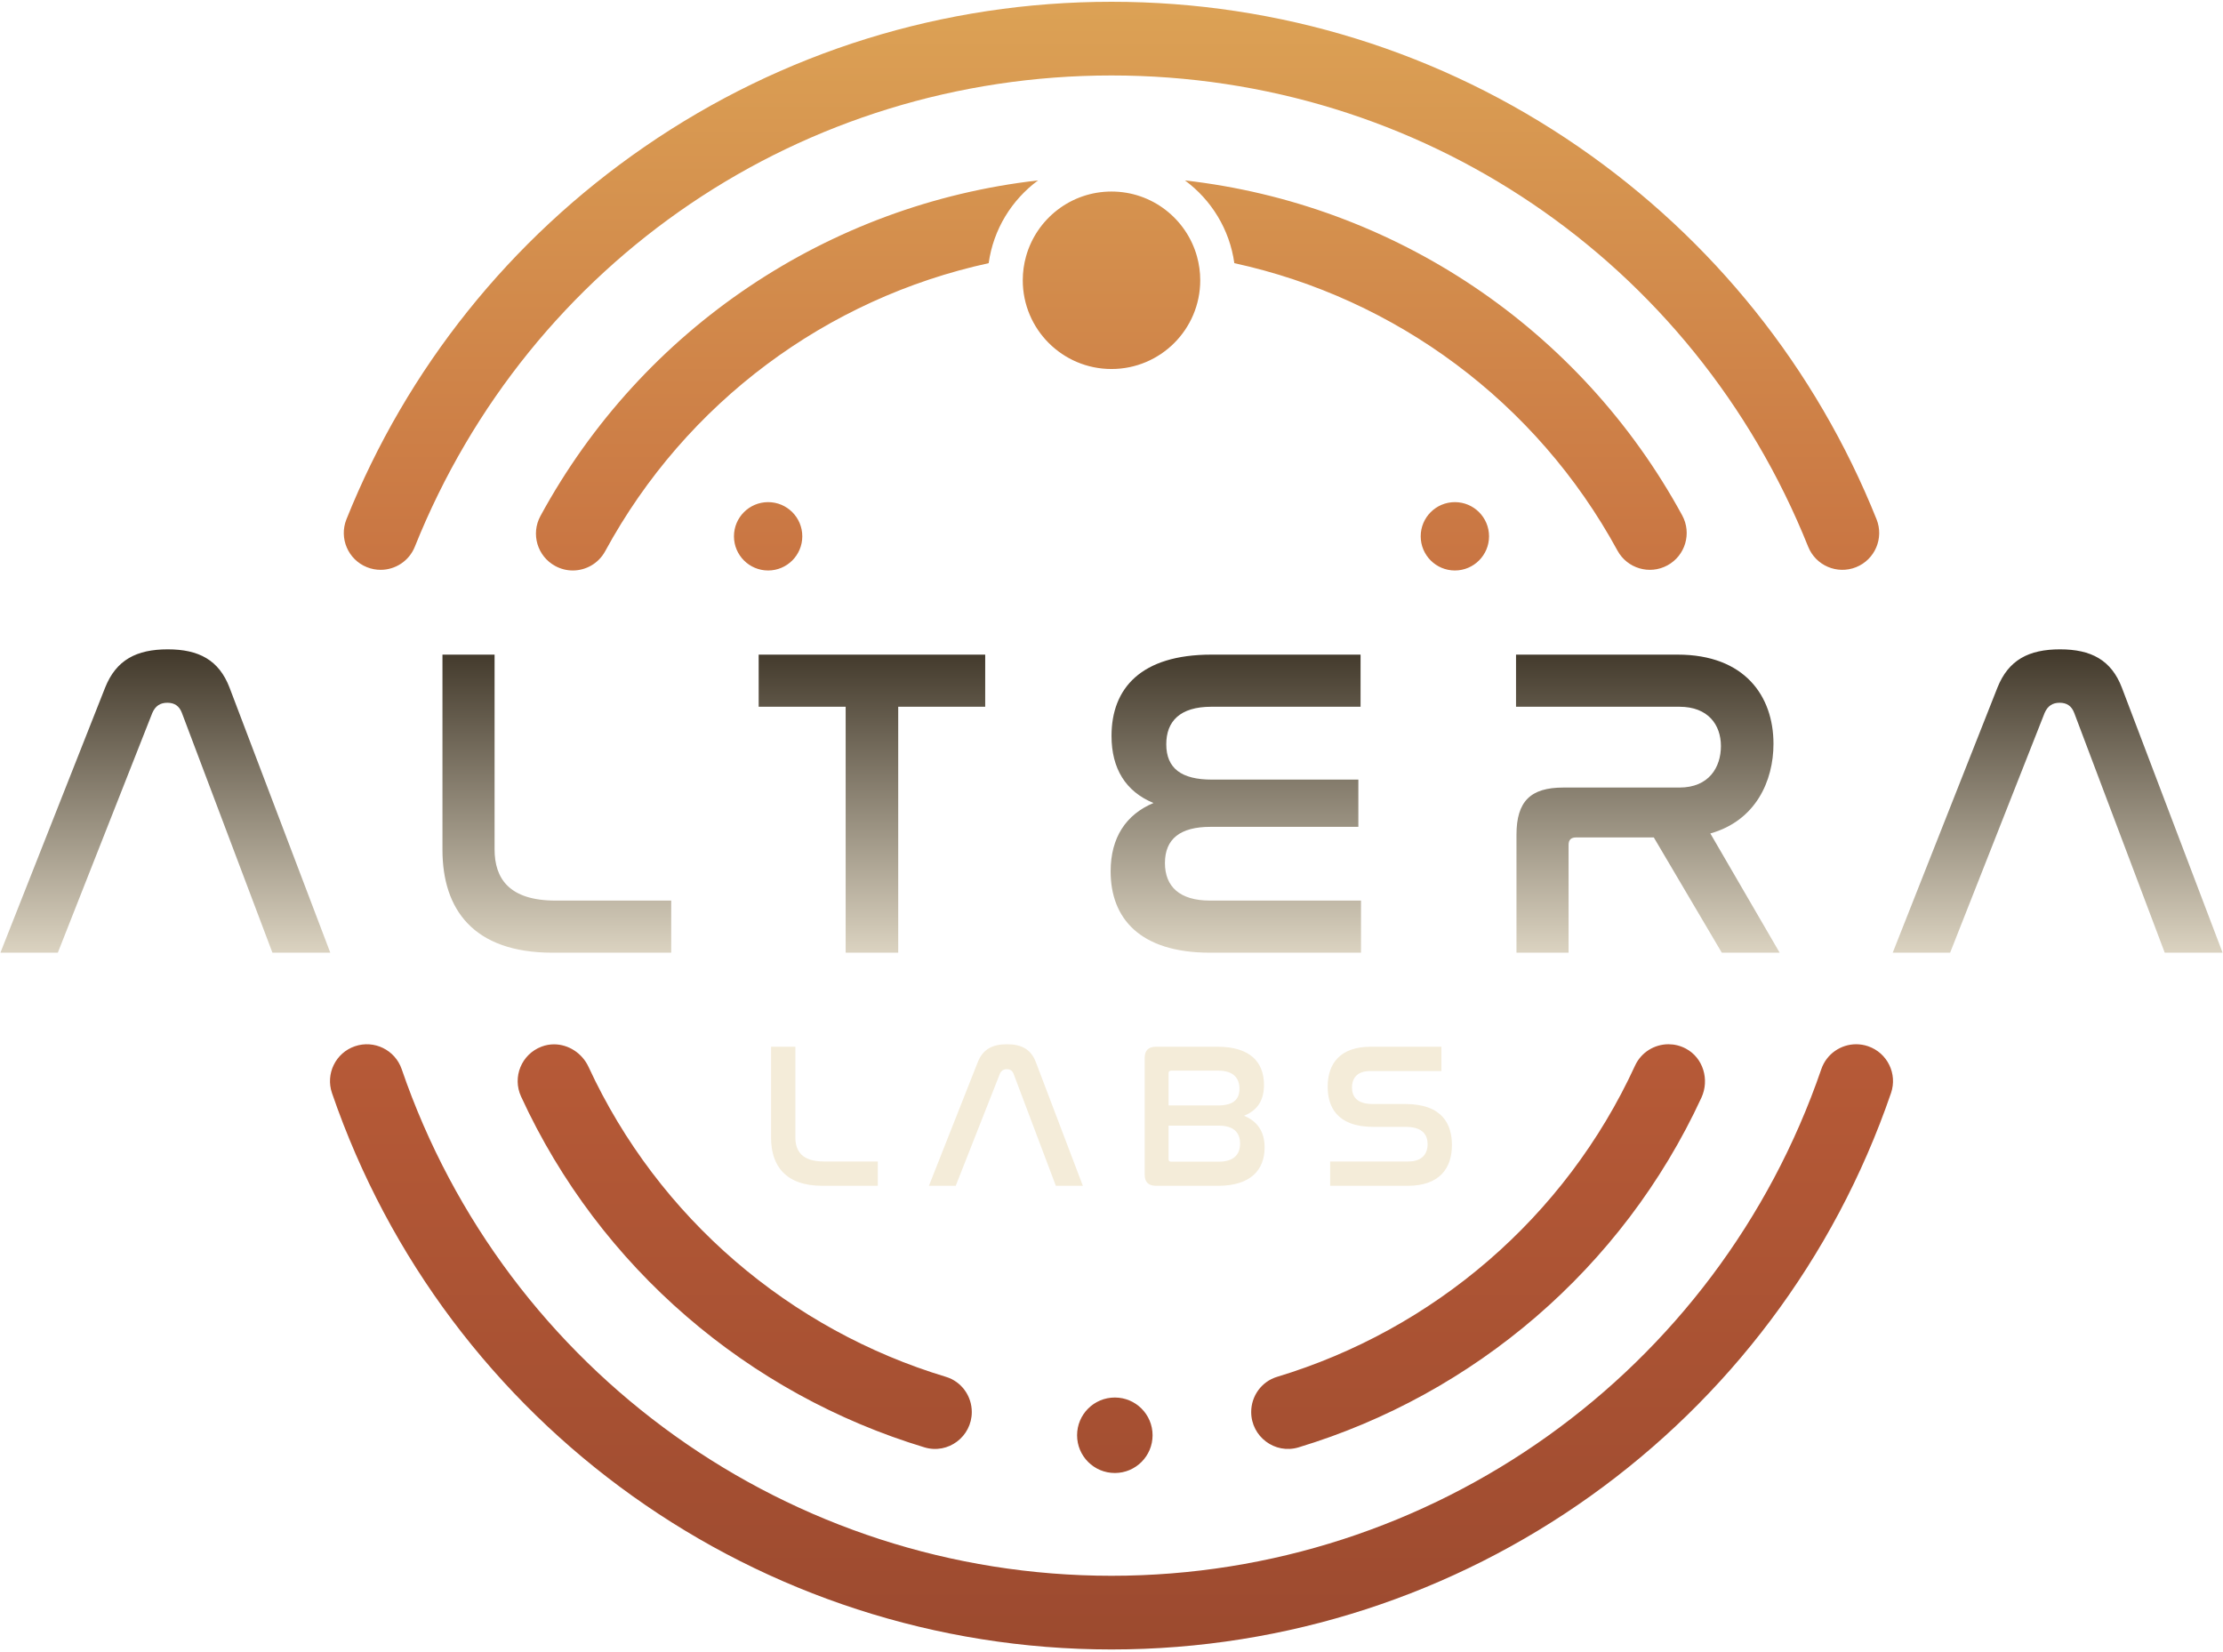
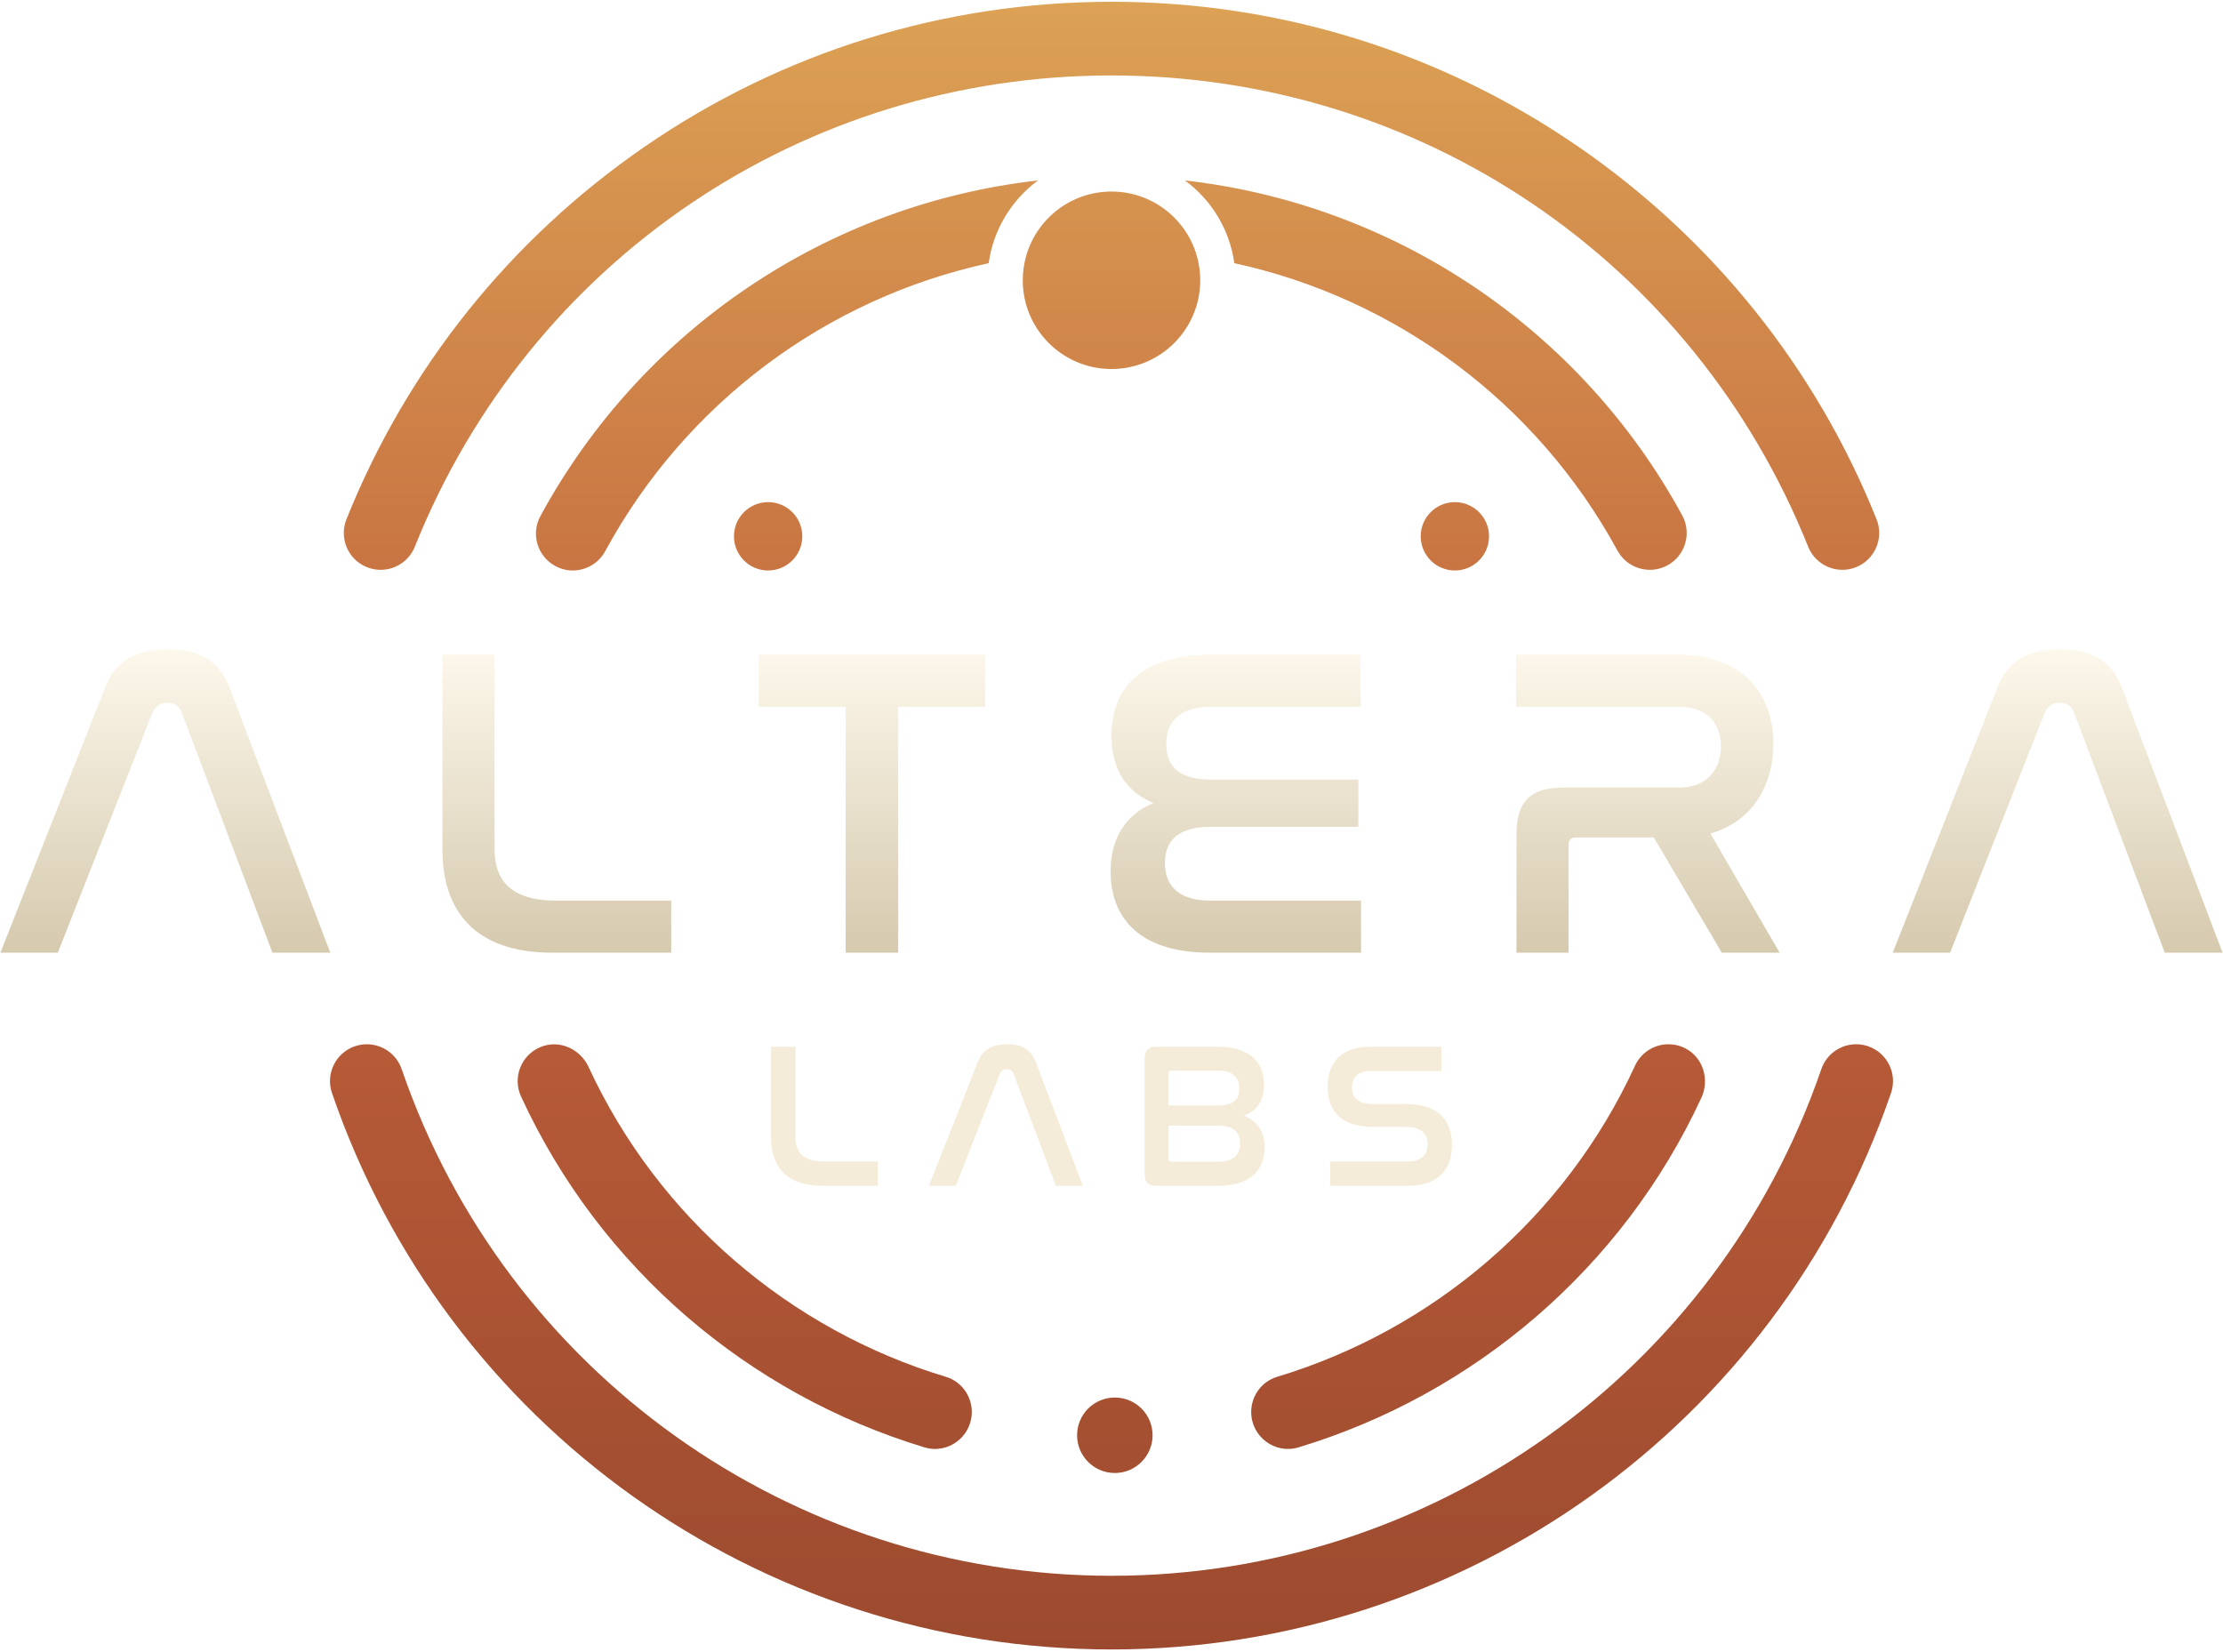
<svg xmlns="http://www.w3.org/2000/svg" width="630" height="468" viewBox="185 266 630 468" shape-rendering="geometricPrecision">
  <defs>
    <clipPath id="clip-text">
      <path clip-rule="nonzero" d="M 751.059 460.926 L 721.398 536.016 L 737.668 536.016 L 764.449 468.059 C 765.324 466.059 766.703 465.18 768.703 465.18 C 770.707 465.18 772.082 466.059 772.836 468.059 L 798.488 536.016 L 814.883 536.016 L 786.352 460.926 C 783.348 453.043 777.59 450.039 768.828 450.039 C 759.945 450.039 754.188 453.043 751.059 460.926 M 214.777 460.926 L 185.117 536.016 L 201.387 536.016 L 228.168 468.059 C 229.043 466.059 230.422 465.18 232.422 465.18 C 234.426 465.18 235.801 466.059 236.551 468.059 L 262.207 536.016 L 278.602 536.016 L 250.066 460.926 C 247.062 453.043 241.309 450.039 232.547 450.039 C 223.66 450.039 217.906 453.043 214.777 460.926 M 614.645 451.539 L 614.645 466.309 L 660.949 466.309 C 669.082 466.309 672.711 471.438 672.711 477.445 C 672.711 483.453 669.332 489.211 660.949 489.211 L 628.035 489.211 C 618.773 489.211 614.77 493.09 614.77 502.602 L 614.77 536.016 L 629.535 536.016 L 629.535 505.48 C 629.535 503.977 630.289 503.352 631.664 503.352 L 653.691 503.352 L 672.961 536.016 L 689.355 536.016 L 669.711 502.223 C 682.598 498.598 687.605 487.332 687.605 476.82 C 687.605 463.305 679.469 451.539 660.449 451.539 Z M 528.289 451.539 C 508.391 451.539 500.004 461.051 500.004 474.566 C 500.004 483.828 504.008 490.336 511.895 493.59 C 504.137 496.844 499.754 503.352 499.754 512.988 C 499.754 526.129 507.891 536.016 527.91 536.016 L 570.711 536.016 L 570.711 521.246 L 527.91 521.246 C 519.277 521.246 515.145 517.242 515.145 510.609 C 515.145 503.727 519.527 500.348 528.035 500.348 L 569.961 500.348 L 569.961 486.957 L 528.41 486.957 C 519.902 486.957 515.523 483.828 515.523 476.945 C 515.523 470.438 519.402 466.309 528.289 466.309 L 570.586 466.309 L 570.586 451.539 Z M 400.008 451.539 L 400.008 466.309 L 424.66 466.309 L 424.66 536.016 L 439.555 536.016 L 439.555 466.309 L 464.207 466.309 L 464.207 451.539 Z M 310.395 451.539 L 310.395 506.855 C 310.395 523.75 319.156 536.016 341.559 536.016 L 375.223 536.016 L 375.223 521.246 L 342.434 521.246 C 329.168 521.246 325.164 514.863 325.164 506.73 L 325.164 451.539 Z M 310.395 451.539 " />
    </clipPath>
    <clipPath id="clip-orbits">
      <path clip-rule="nonzero" d="M 367.648 307.609 C 329.543 333.871 300.336 370.375 283.184 413.176 C 281.035 418.531 283.637 424.609 288.988 426.754 C 290.266 427.266 291.578 427.504 292.871 427.504 C 297.012 427.504 300.934 425.023 302.566 420.945 C 335.086 339.812 412.582 287.387 500 287.387 C 587.418 287.387 664.914 339.812 697.434 420.945 C 699.578 426.297 705.656 428.898 711.012 426.754 C 716.363 424.609 718.961 418.527 716.816 413.176 C 699.664 370.375 670.453 333.871 632.352 307.609 C 593.328 280.719 547.562 266.504 500 266.504 C 452.438 266.504 406.672 280.719 367.648 307.609 M 338.156 412.258 C 335.402 417.324 337.281 423.664 342.348 426.414 C 343.934 427.277 345.641 427.688 347.324 427.688 C 351.027 427.688 354.613 425.711 356.508 422.227 C 379.461 379.969 419.387 350.574 465.191 340.586 C 466.523 330.996 471.73 322.629 479.184 317.133 C 419.902 323.859 367.086 359.008 338.156 412.258 M 534.809 340.586 C 580.547 350.562 620.434 379.898 643.398 422.059 C 646.16 427.121 652.504 428.992 657.566 426.23 C 662.629 423.473 664.496 417.133 661.738 412.066 C 632.793 358.934 580.016 323.855 520.816 317.137 C 528.27 322.633 533.48 330.996 534.809 340.586 M 475.785 338.641 C 475.18 340.805 474.852 343.078 474.852 345.434 C 474.852 359.324 486.109 370.586 500 370.586 C 513.891 370.586 525.148 359.324 525.148 345.434 C 525.148 343.078 524.82 340.805 524.215 338.641 C 521.25 328.055 511.535 320.285 500 320.285 C 488.465 320.285 478.75 328.051 475.785 338.641 M 587.629 418 C 587.629 423.348 591.965 427.688 597.312 427.688 C 602.66 427.688 606.996 423.348 606.996 418 C 606.996 412.652 602.66 408.316 597.312 408.316 C 591.965 408.316 587.629 412.652 587.629 418 M 393.004 418 C 393.004 423.348 397.34 427.688 402.688 427.688 C 408.039 427.688 412.371 423.348 412.371 418 C 412.371 412.652 408.039 408.316 402.688 408.316 C 397.34 408.316 393.004 412.652 393.004 418 M 648.359 568.051 C 628.547 611.176 591.082 642.898 546.926 656.227 C 542.551 657.551 539.59 661.625 539.59 666.195 C 539.59 673.176 546.32 678.238 553.004 676.219 C 602.656 661.207 644.801 625.555 667.18 577.113 C 669.523 572.039 667.711 565.836 662.781 563.207 C 661.199 562.363 659.512 561.965 657.855 561.965 C 653.898 561.965 650.117 564.223 648.359 568.051 M 701.16 569.023 C 671.699 654.906 590.859 712.613 500 712.613 C 409.141 712.613 328.301 654.91 298.84 569.023 C 296.969 563.57 291.031 560.664 285.574 562.535 C 280.117 564.406 277.215 570.344 279.086 575.797 C 311.441 670.121 400.223 733.496 500 733.496 C 599.777 733.496 688.559 670.121 720.914 575.797 C 722.785 570.344 719.883 564.406 714.426 562.531 C 713.305 562.148 712.16 561.965 711.039 561.965 C 706.703 561.965 702.648 564.688 701.16 569.023 M 338.48 562.637 C 332.758 564.801 330.152 571.309 332.664 576.77 C 355.008 625.395 397.238 661.184 447.016 676.223 C 453.691 678.238 460.406 673.172 460.406 666.199 C 460.406 661.637 457.461 657.551 453.09 656.234 C 409.047 642.941 371.652 611.348 351.797 568.391 C 349.988 564.48 346.09 561.988 342.012 561.988 C 340.832 561.988 339.641 562.195 338.48 562.637 M 490.246 672.785 C 490.246 678.695 495.035 683.484 500.945 683.484 C 506.852 683.484 511.641 678.695 511.641 672.785 C 511.641 666.879 506.852 662.09 500.945 662.09 C 495.035 662.09 490.246 666.879 490.246 672.785" />
    </clipPath>
    <linearGradient id="orbit-gradient" gradientUnits="userSpaceOnUse" x1="500" y1="266" x2="500" y2="734">
      <stop offset="0" stop-color="#dca255" />
      <stop offset="0.5" stop-color="#c0603a" />
      <stop offset="1" stop-color="#9c4a2f" />
    </linearGradient>
    <linearGradient id="text-silver-gradient" x1="0" y1="0" x2="0" y2="1">
-       <stop offset="0" stop-color="#41382a" />
-       <stop offset="1" stop-color="#f4ecd9" />
+       <stop offset="0" stop-color="#fdf8ec" />
+       <stop offset="1" stop-color="#cfc2a4" />
    </linearGradient>
  </defs>
  <g clip-path="url(#clip-text)">
    <rect x="0" y="450" width="1000" height="100" fill="url(#text-silver-gradient)" />
  </g>
  <path fill="#f4ecd9" d="M 593.5 562.664 L 593.5 569.559 L 573.293 569.559 C 569.73 569.559 568.152 571.484 568.152 574.23 C 568.152 576.621 569.383 578.902 573.992 578.902 L 583.223 578.902 C 593.969 578.902 596.477 584.855 596.477 590.523 C 596.477 597.18 592.914 602.086 583.922 602.086 L 561.965 602.086 L 561.965 595.191 L 584.156 595.191 C 587.895 595.191 589.586 593.148 589.586 590.289 C 589.586 587.719 588.242 585.383 583.395 585.383 L 574.227 585.383 C 563.715 585.383 561.266 579.484 561.266 573.996 C 561.266 567.453 564.77 562.664 573.527 562.664 Z M 516.176 594.609 C 516.176 595.078 516.469 595.254 516.938 595.254 L 530.367 595.254 C 534.516 595.254 536.441 593.324 536.441 590.113 C 536.441 586.785 534.398 585.031 530.367 585.031 L 516.176 585.031 Z M 516.176 579.309 L 530.191 579.309 C 534.281 579.309 536.266 577.789 536.266 574.578 C 536.266 571.484 534.453 569.441 530.25 569.441 L 516.938 569.441 C 516.469 569.441 516.176 569.676 516.176 570.141 Z M 530.02 562.664 C 539.305 562.664 543.215 567.047 543.215 573.473 C 543.215 578.023 541.23 580.77 537.551 582.23 C 541.289 583.746 543.391 586.668 543.391 591.223 C 543.391 597.531 539.477 602.086 530.191 602.086 L 512.672 602.086 C 510.453 602.086 509.402 601.031 509.402 598.871 L 509.402 565.879 C 509.402 563.719 510.453 562.664 512.672 562.664 Z M 455.852 602.086 L 448.258 602.086 L 462.098 567.047 C 463.559 563.367 466.246 561.965 470.391 561.965 C 474.477 561.965 477.164 563.367 478.566 567.047 L 491.883 602.086 L 484.23 602.086 L 472.262 570.375 C 471.91 569.441 471.266 569.031 470.332 569.031 C 469.398 569.031 468.758 569.441 468.348 570.375 Z M 410.414 562.664 L 410.414 588.422 C 410.414 592.215 412.281 595.191 418.473 595.191 L 433.773 595.191 L 433.773 602.086 L 418.062 602.086 C 407.609 602.086 403.523 596.363 403.523 588.477 L 403.523 562.664 Z M 410.414 562.664" />
  <g clip-path="url(#clip-orbits)">
    <rect x="0" y="260" width="1000" height="500" fill="url(#orbit-gradient)" />
  </g>
</svg>
